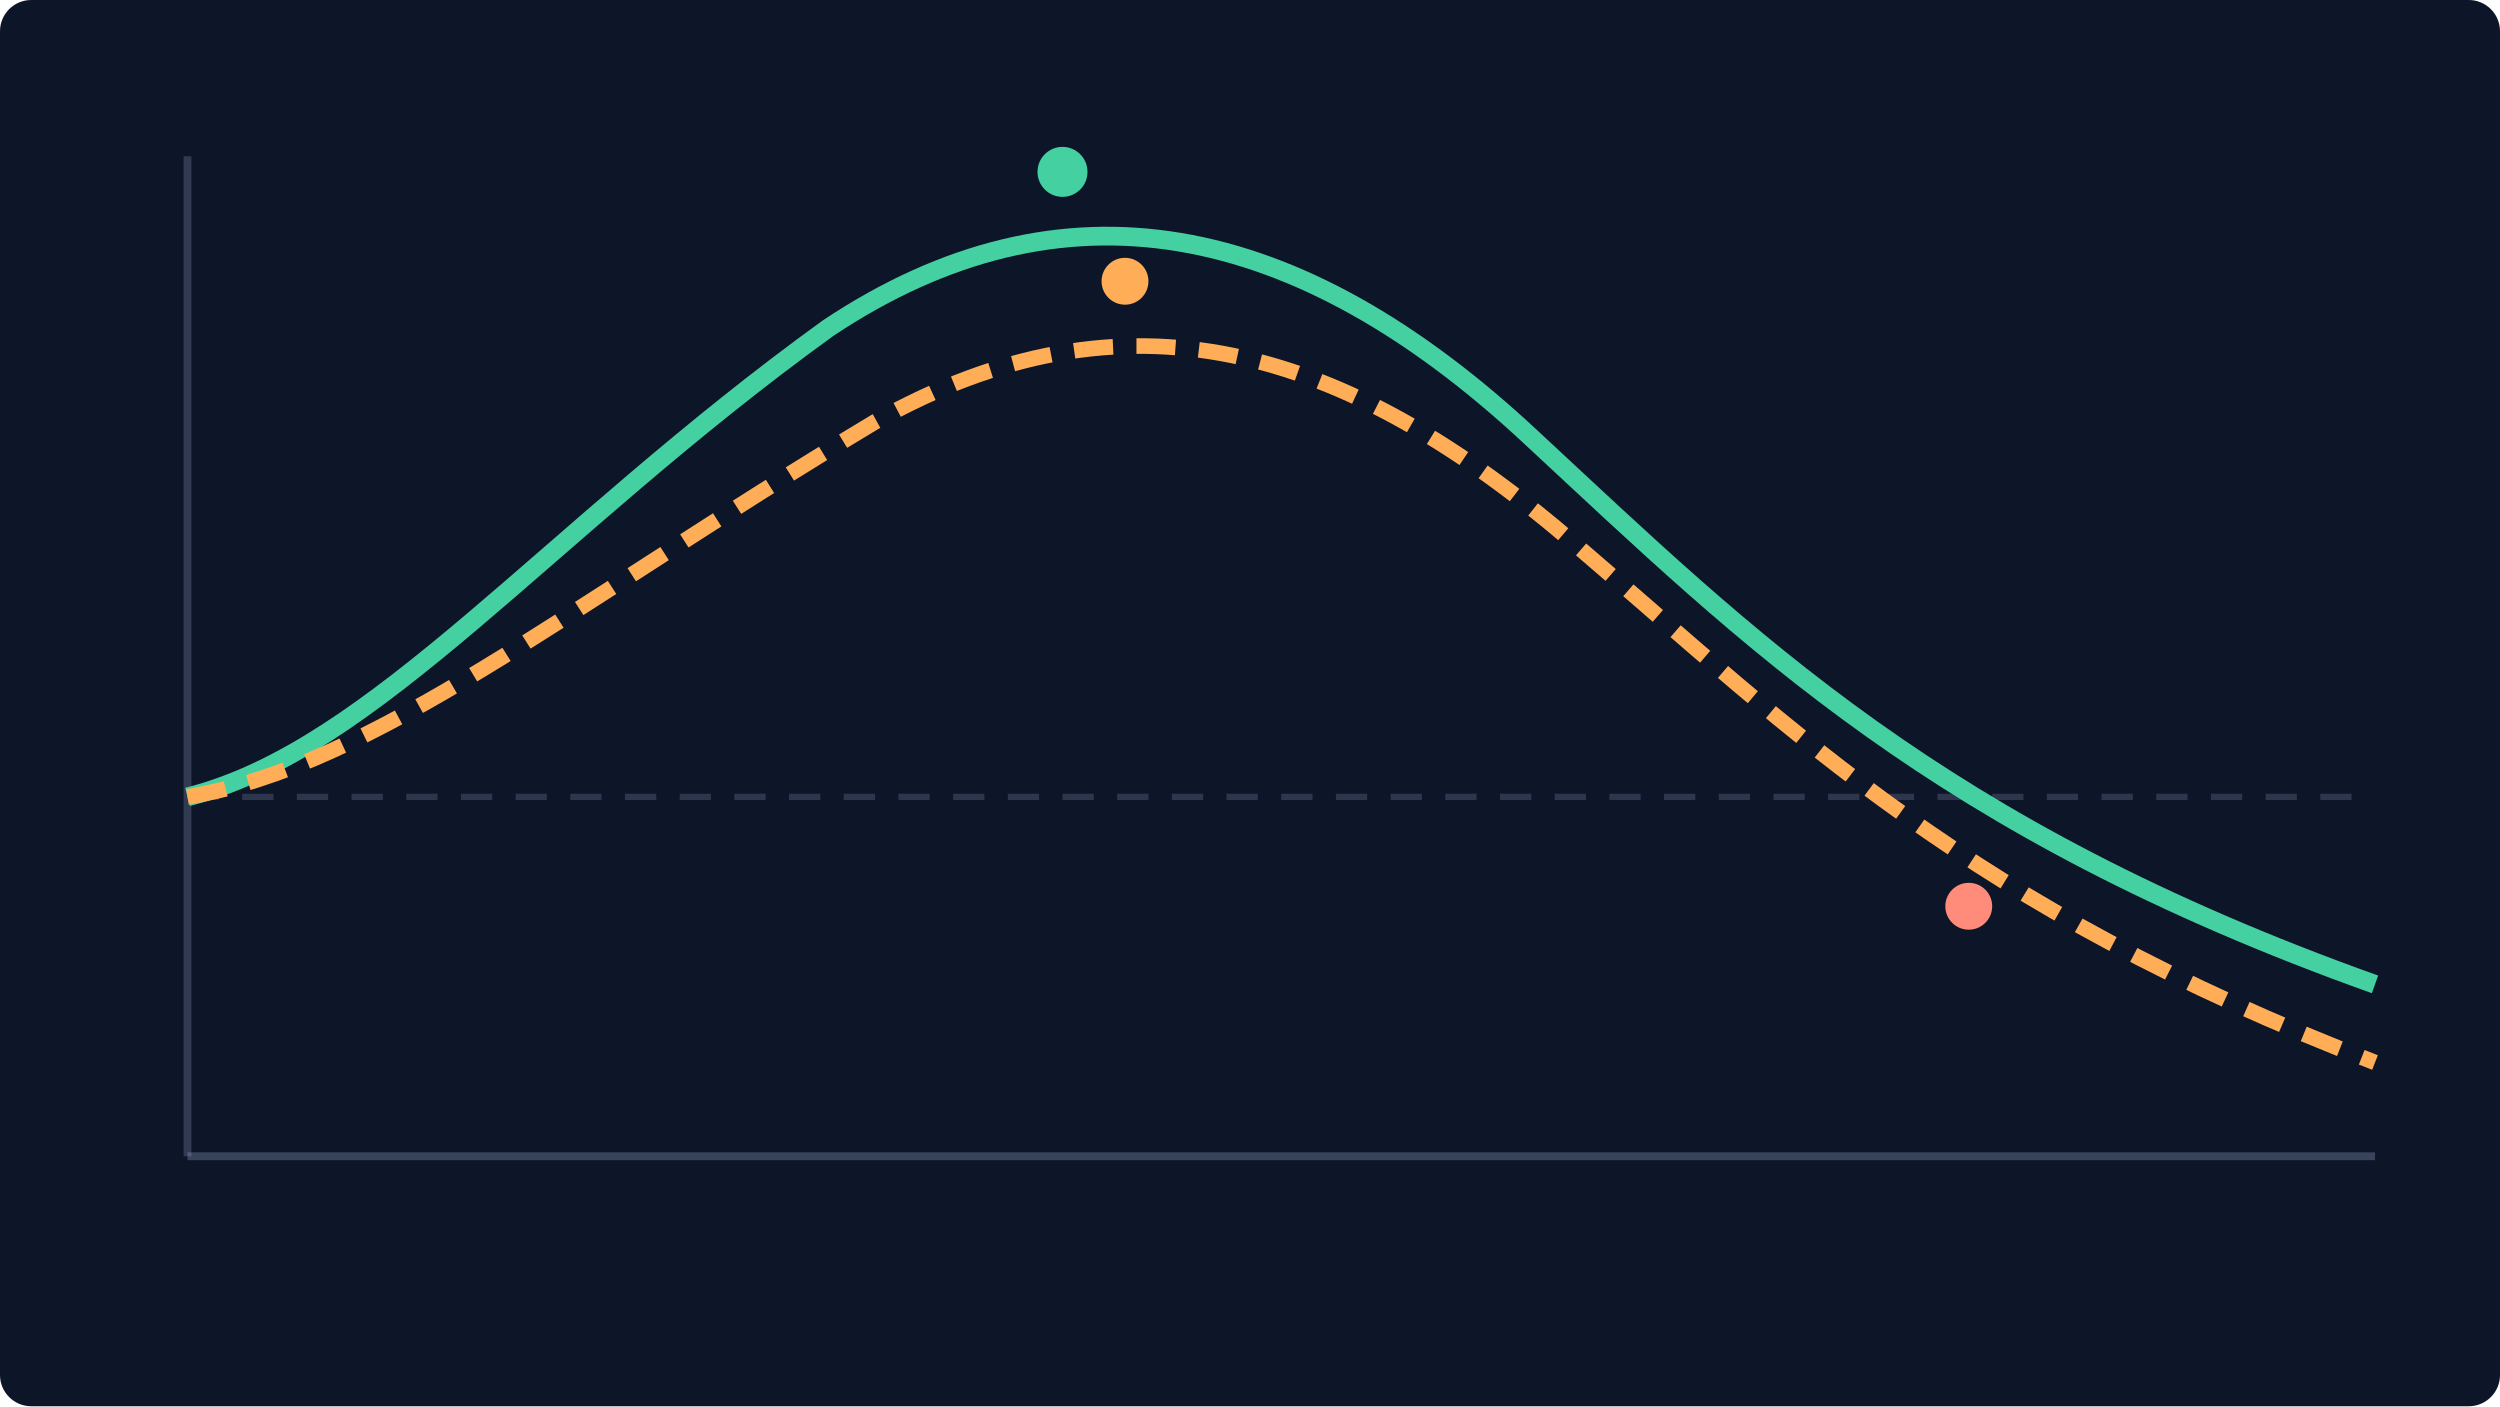
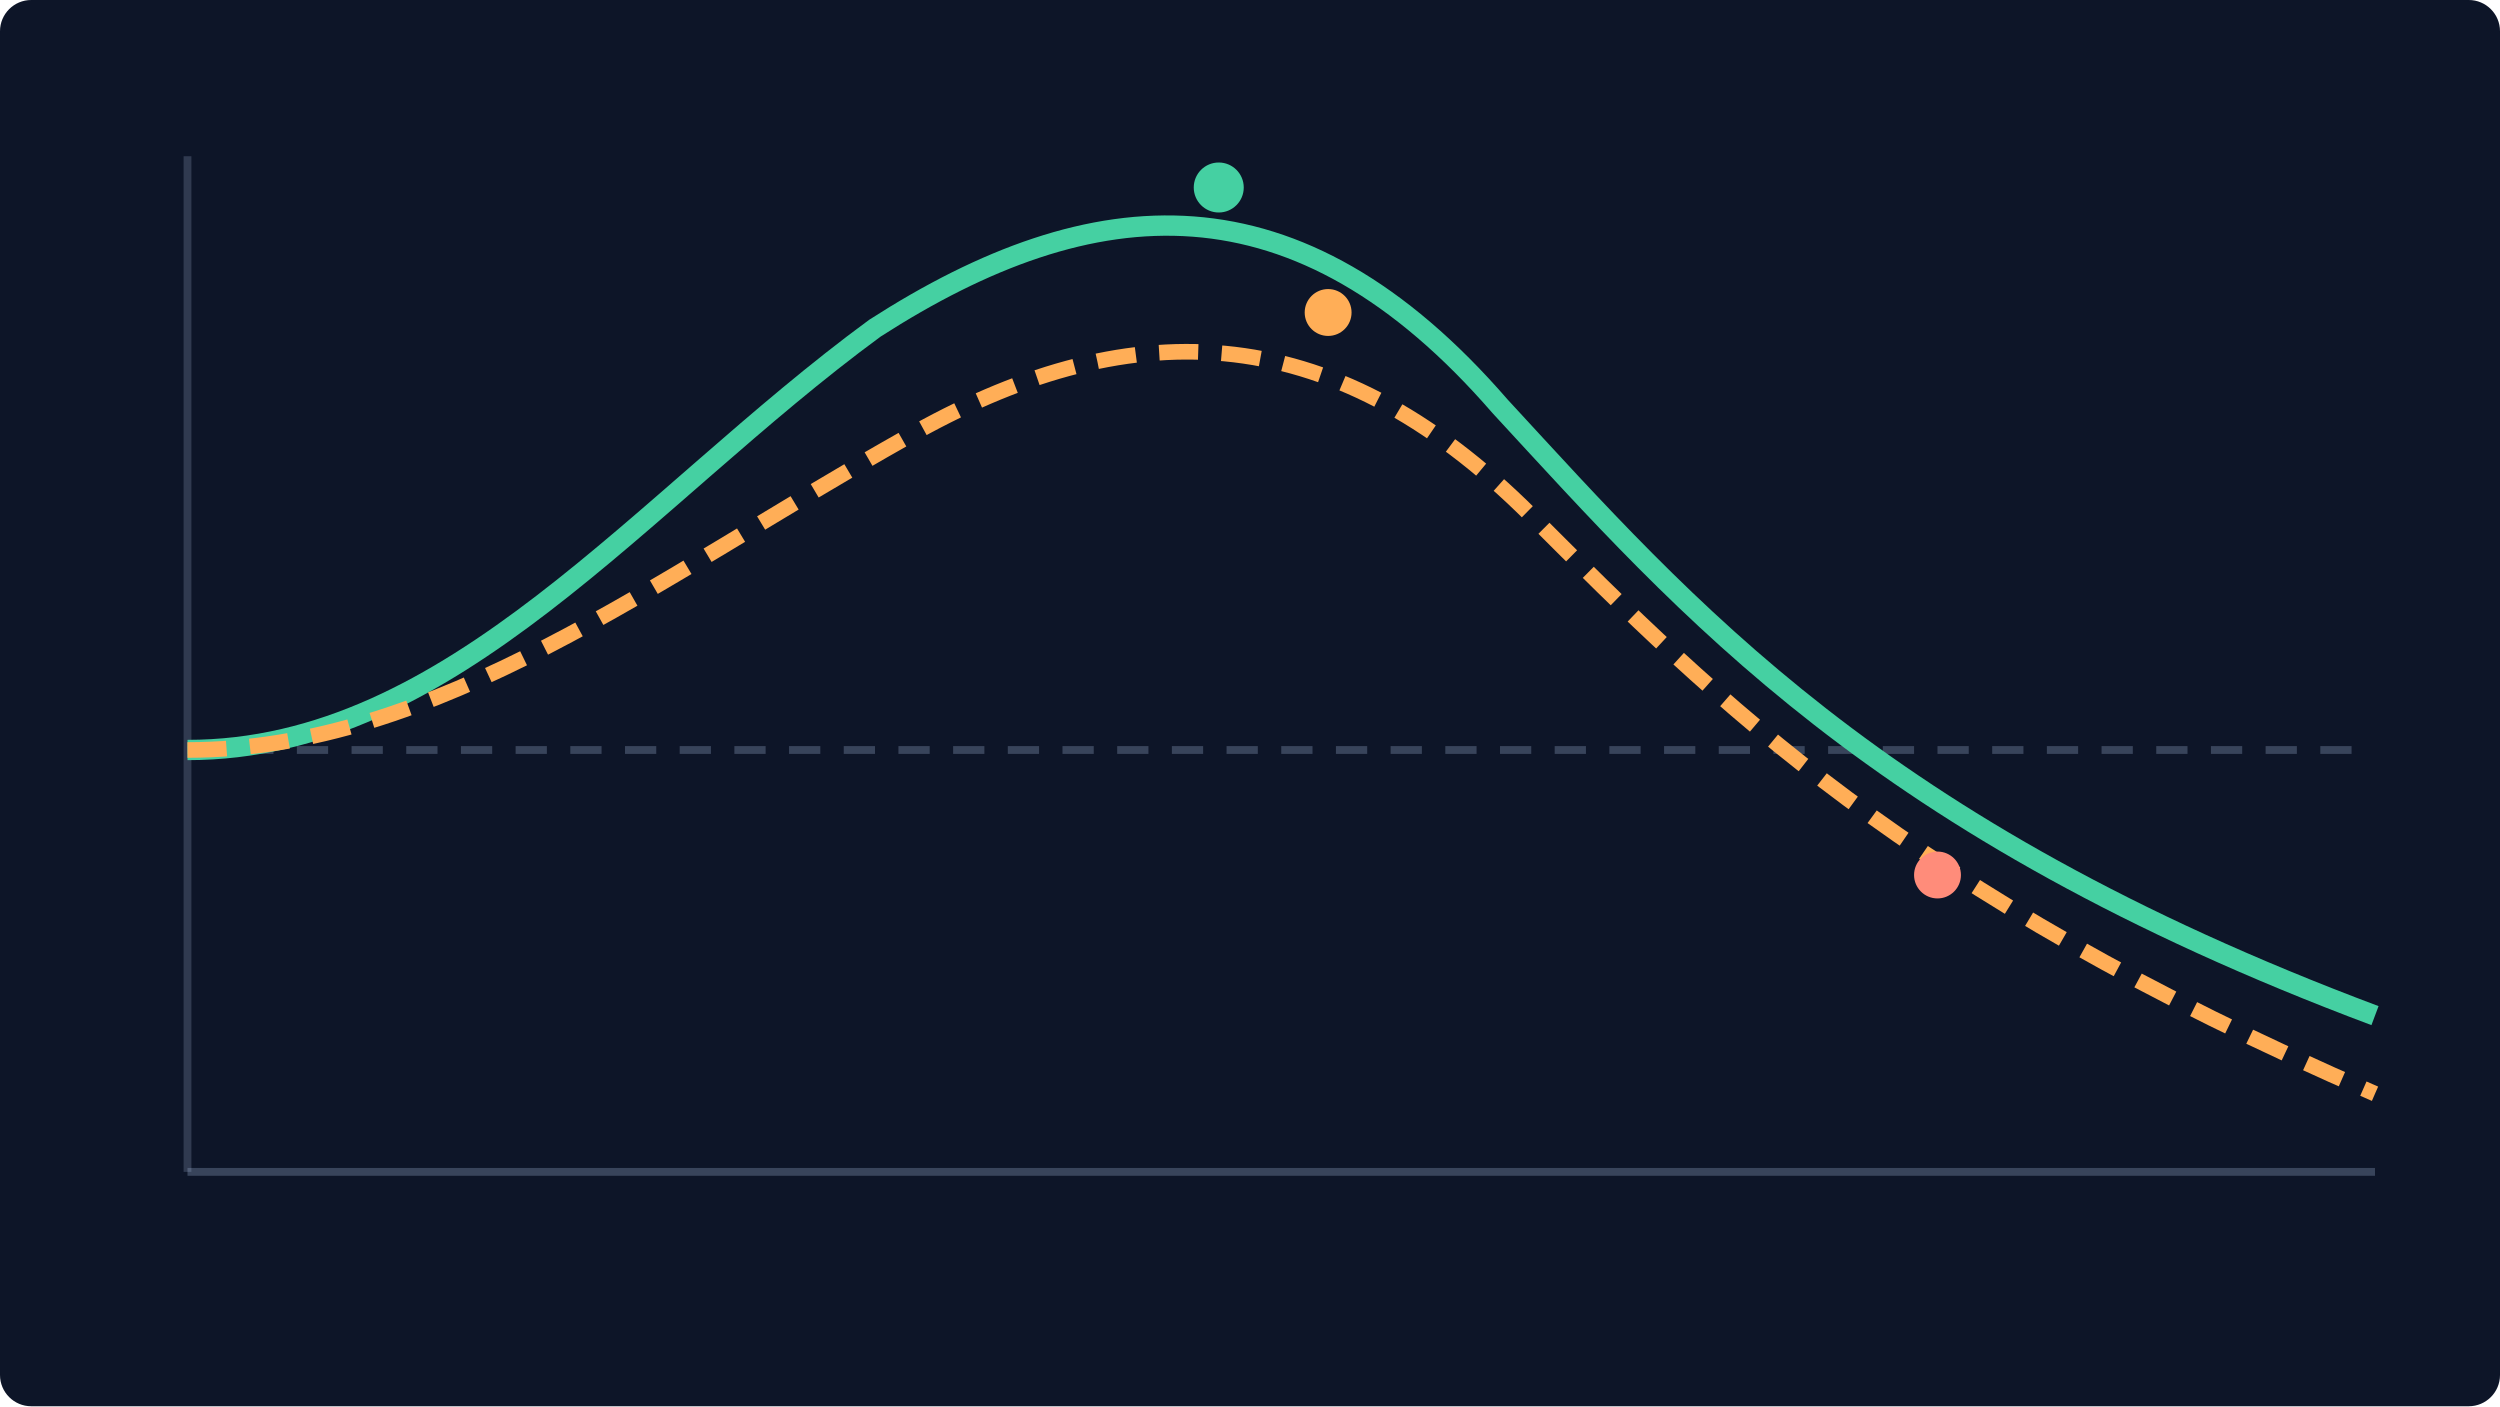
<svg xmlns="http://www.w3.org/2000/svg" width="320" height="180" viewBox="0 0 320 180" fill="none">
  <rect width="320" height="180" rx="4" fill="#0d1528" />
-   <line x1="24" y1="148" x2="304" y2="148" stroke="rgba(159,176,211,.3)" stroke-width="1" />
-   <line x1="24" y1="20" x2="24" y2="148" stroke="rgba(159,176,211,.24)" stroke-width="1" />
-   <line x1="24" y1="102" x2="304" y2="102" stroke="rgba(159,176,211,.22)" stroke-width="0.8" stroke-dasharray="4 3" />
-   <path d="M24 102 C48 96 70 68 106 42 C136 22 166 28 196 56 C224 82 248 106 304 126" stroke="#45d0a2" stroke-width="2.4" fill="none" />
-   <path d="M24 102 C48 98 72 78 112 54 C144 36 172 44 202 70 C230 94 252 116 304 136" stroke="#ffae57" stroke-width="2" fill="none" stroke-dasharray="5 3" />
-   <circle cx="136" cy="22" r="3.2" fill="#45d0a2" />
-   <circle cx="144" cy="36" r="3" fill="#ffae57" />
-   <circle cx="252" cy="116" r="3" fill="#ff8c7a" />
+   <line x1="24" y1="150" x2="304" y2="150" stroke="rgba(159,176,211,.3)" stroke-width="1" />
+   <line x1="24" y1="20" x2="24" y2="150" stroke="rgba(159,176,211,.24)" stroke-width="1" />
+   <line x1="24" y1="96" x2="304" y2="96" stroke="rgba(159,176,211,.3)" stroke-width="1" stroke-dasharray="4 3" />
+   <path d="M24 96 C58 96 82 64 112 42 C140 24 166 22 192 52 C216 78 240 106 304 130" stroke="#45d0a2" stroke-width="2.6" fill="none" />
+   <path d="M24 96 C56 96 84 74 116 56 C144 40 170 40 196 66 C220 90 244 114 304 140" stroke="#ffae57" stroke-width="2" fill="none" stroke-dasharray="5 3" />
+   <circle cx="156" cy="24" r="3.2" fill="#45d0a2" />
+   <circle cx="170" cy="40" r="3" fill="#ffae57" />
+   <circle cx="248" cy="112" r="3" fill="#ff8c7a" />
</svg>
